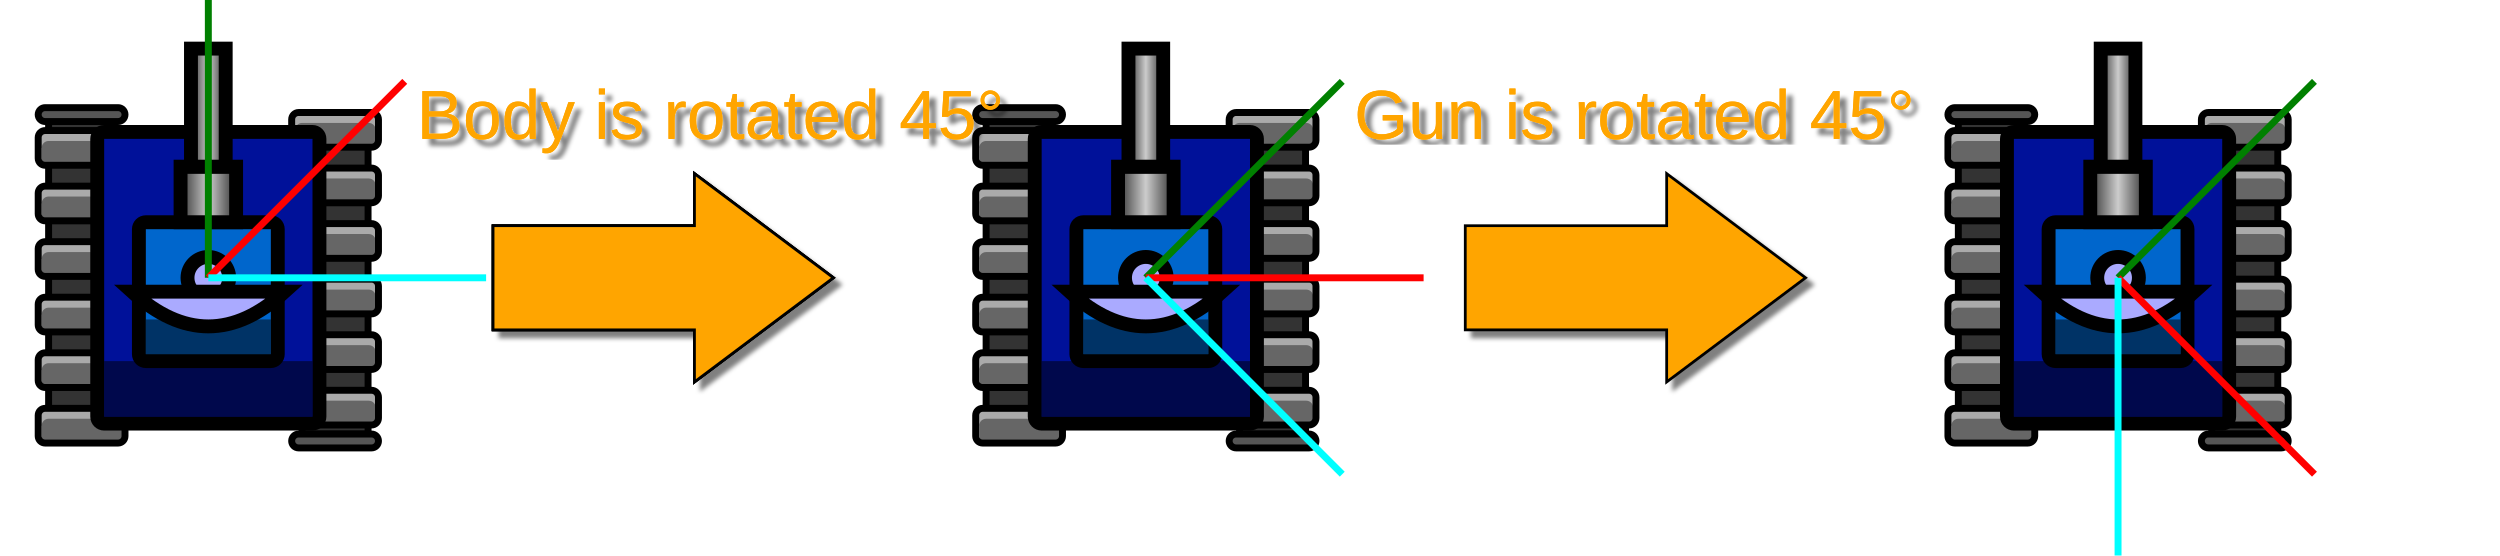
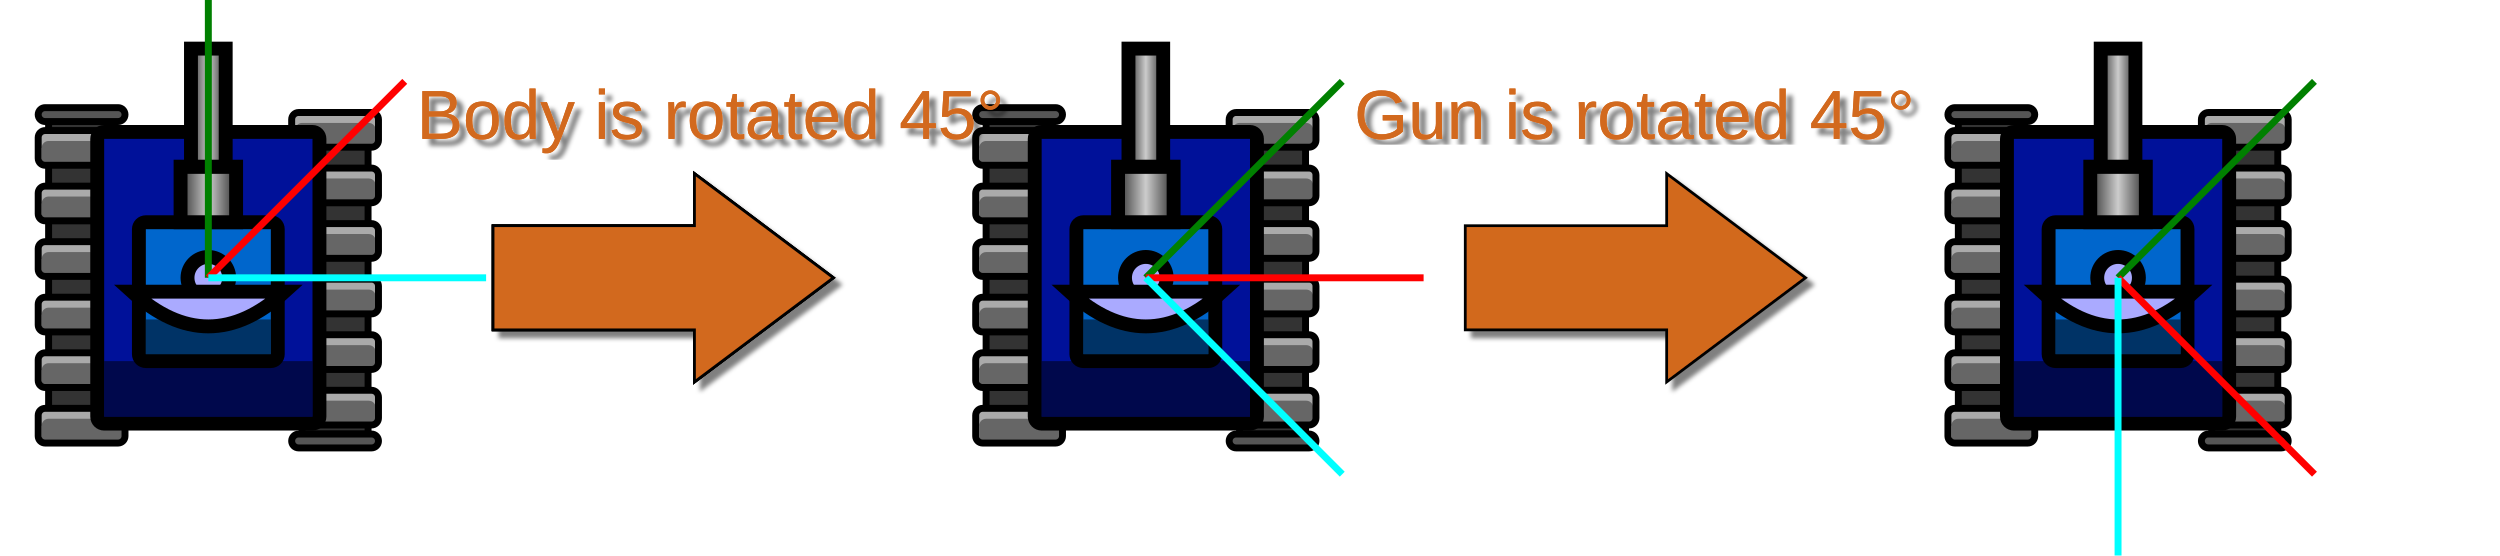
<svg xmlns="http://www.w3.org/2000/svg" version="1.1" width="450" height="100" viewBox="0 0 3600 800">
  <use href="#tank" transform="translate(-100,0)" style="--body-rotation:0deg; --turret-rotation:45deg; --radar-rotation:90deg;" />
  <line x1="300" y1="400" x2="300" y2="0" stroke="green" stroke-width="10" />
  <line x1="300" y1="400" x2="300" y2="0" stroke="red" stroke-width="10" transform="rotate(45, 300, 400)" />
  <line x1="300" y1="400" x2="300" y2="0" stroke="cyan" stroke-width="10" transform="rotate(90, 300, 400)" />
  <use href="#tank" transform="translate(1250,0)" style="--body-rotation:45deg; --turret-rotation:90deg; --radar-rotation:135deg;" />
  <line x1="1650" y1="400" x2="1650" y2="0" stroke="green" stroke-width="10" transform="rotate(45, 1650, 400)" />
  <line x1="1650" y1="400" x2="1650" y2="0" stroke="red" stroke-width="10" transform="rotate(90, 1650, 400)" />
  <line x1="1650" y1="400" x2="1650" y2="0" stroke="cyan" stroke-width="10" transform="rotate(135, 1650, 400)" />
  <use href="#tank" transform="translate(2650,0)" style="--body-rotation:45deg; --turret-rotation:135deg; --radar-rotation:180deg;" />
  <line x1="3050" y1="400" x2="3050" y2="0" stroke="green" stroke-width="10" transform="rotate(45, 3050, 400)" />
  <line x1="3050" y1="400" x2="3050" y2="0" stroke="red" stroke-width="10" transform="rotate(135, 3050, 400)" />
  <line x1="3050" y1="400" x2="3050" y2="0" stroke="cyan" stroke-width="10" transform="rotate(180, 3050, 400)" />
  <use href="#arrow" transform="translate(700, 240)" filter="url(#shadow)" />
  <use href="#arrow" transform="translate(700, 240)" />
  <use href="#rotate-text-1" filter="url(#shadow)" />
  <use href="#rotate-text-1" />
  <use href="#arrow" transform="translate(2100, 240)" filter="url(#shadow)" />
  <use href="#arrow" transform="translate(700, 240)" />
  <use href="#rotate-text-2" filter="url(#shadow)" />
  <use href="#rotate-text-2" />
  <defs>
    <style>
            .tank-body, .tank-turret, .tank-radar {
            transform-origin: 400px 400px;
            }
            .tank-body {
            transform: rotate(var(--body-rotation, 10deg));
            }
            .tank-turret {
            transform: rotate(var(--turret-rotation, 80deg));
            }
            .tank-radar {
            transform: rotate(var(--radar-rotation, 127deg));
            }
        </style>
    <symbol id="link0">
      <rect x="5" y="55" width="125" height="25" fill="#aaaaaa" />
      <rect x="10" y="70" width="116" height="35" fill="#666666" rx="10" ry="10" />
      <rect x="5" y="55" width="125" height="50" fill="none" stroke="black" stroke-width="10" rx="10" ry="10" />
    </symbol>
    <symbol id="link30">
      <rect x="5" y="55" width="125" height="25" fill="#939393" />
      <rect x="10" y="70" width="116" height="30" fill="#585858" rx="10" ry="10" />
      <rect x="5" y="55" width="125" height="42" fill="none" stroke="black" stroke-width="10" rx="10" ry="10" />
    </symbol>
    <symbol id="link60">
      <rect x="5" y="55" width="125" height="20" fill="#555555" />
      <rect x="5" y="55" width="125" height="20" fill="none" stroke="black" stroke-width="10" rx="10" ry="10" />
    </symbol>
    <symbol id="main-track">
      <rect x="20" y="75" width="95" height="450" fill="#333333" stroke="black" stroke-width="10" />
    </symbol>
    <symbol id="track1">
      <use href="#main-track" />
      <use href="#link30" />
      <use href="#link0" y="60" />
      <use href="#link0" y="140" />
      <use href="#link0" y="220" />
      <use href="#link0" y="300" />
      <use href="#link0" y="380" />
      <use href="#link30" y="448" />
    </symbol>
    <symbol id="track2">
      <use href="#main-track" />
      <use href="#link60" />
      <use href="#link0" y="33" />
      <use href="#link0" y="113" />
      <use href="#link0" y="193" />
      <use href="#link0" y="273" />
      <use href="#link0" y="353" />
      <use href="#link0" y="433" />
    </symbol>
    <symbol id="track3">
      <use href="#main-track" />
      <use href="#link0" y="7" />
      <use href="#link0" y="87" />
      <use href="#link0" y="167" />
      <use href="#link0" y="247" />
      <use href="#link0" y="327" />
      <use href="#link0" y="407" />
      <use href="#link60" y="470" />
    </symbol>
    <symbol id="body">
      <use href="#track2" x="150" y="100" />
      <use href="#track3" x="515" y="100" />
      <rect x="240" y="190" width="320" height="420" fill="#019" stroke="black" stroke-width="20" rx="10" ry="10" />
      <rect x="250" y="520" width="300" height="80" fill="black" opacity="0.5" />
    </symbol>
    <symbol id="turret">
      <rect x="300" y="320" width="200" height="200" fill="#06C" stroke="black" stroke-width="20" rx="10" ry="10" />
      <rect x="310" y="460" width="180" height="50" fill="black" opacity="0.5" />
      <rect x="360" y="240" width="80" height="80" fill="url(#cannon-grad)" stroke="black" stroke-width="20" />
      <rect x="375" y="70" width="50" height="170" fill="url(#cannon-grad)" stroke="black" stroke-width="20" />
      <linearGradient id="cannon-grad" x1="0%" y1="0%" x2="100%" y2="0%">
        <stop offset="0%" stop-color="#333" />
        <stop offset="50%" stop-color="#CCC" />
        <stop offset="100%" stop-color="#333" />
      </linearGradient>
    </symbol>
    <symbol id="radar">
      <circle cx="400" cy="400" r="30" fill="#AAF" stroke="black" stroke-width="20" />
      <path d="M 290 420 q 110 100 220 0 z" fill="#AAF" stroke="black" stroke-width="20" />
    </symbol>
    <symbol id="tank">
      <g class="tank-body">
        <use href="#body" />
      </g>
      <g class="tank-turret">
        <use href="#turret" />
      </g>
      <g class="tank-radar">
        <use href="#radar" />
      </g>
    </symbol>
    <symbol id="arrow">
-       <polygon points="10,85 300,85 300,10 500,160 300,310 300,235 10,235" fill="orange" stroke="black" stroke-width="4" />
+       <polygon points="10,85 300,85 300,10 500,160 300,310 300,235 10,235" fill="chocolate" stroke="black" stroke-width="4" />
    </symbol>
    <symbol id="rotate-text-1">
-       <text x="600" y="200" font-family="Arial" font-size="100" fill="orange">Body is rotated 45°</text>
+       <text x="600" y="200" font-family="Arial" font-size="100" fill="chocolate">Body is rotated 45°</text>
    </symbol>
    <symbol id="rotate-text-2">
-       <text x="1950" y="200" font-family="Arial" font-size="100" fill="orange">Gun is rotated 45°</text>
+       <text x="1950" y="200" font-family="Arial" font-size="100" fill="chocolate">Gun is rotated 45°</text>
    </symbol>
    <filter id="shadow">
      <feDropShadow dx="10" dy="10" stdDeviation="3" flood-color="black" flood-opacity="0.5" />
    </filter>
  </defs>
</svg>
